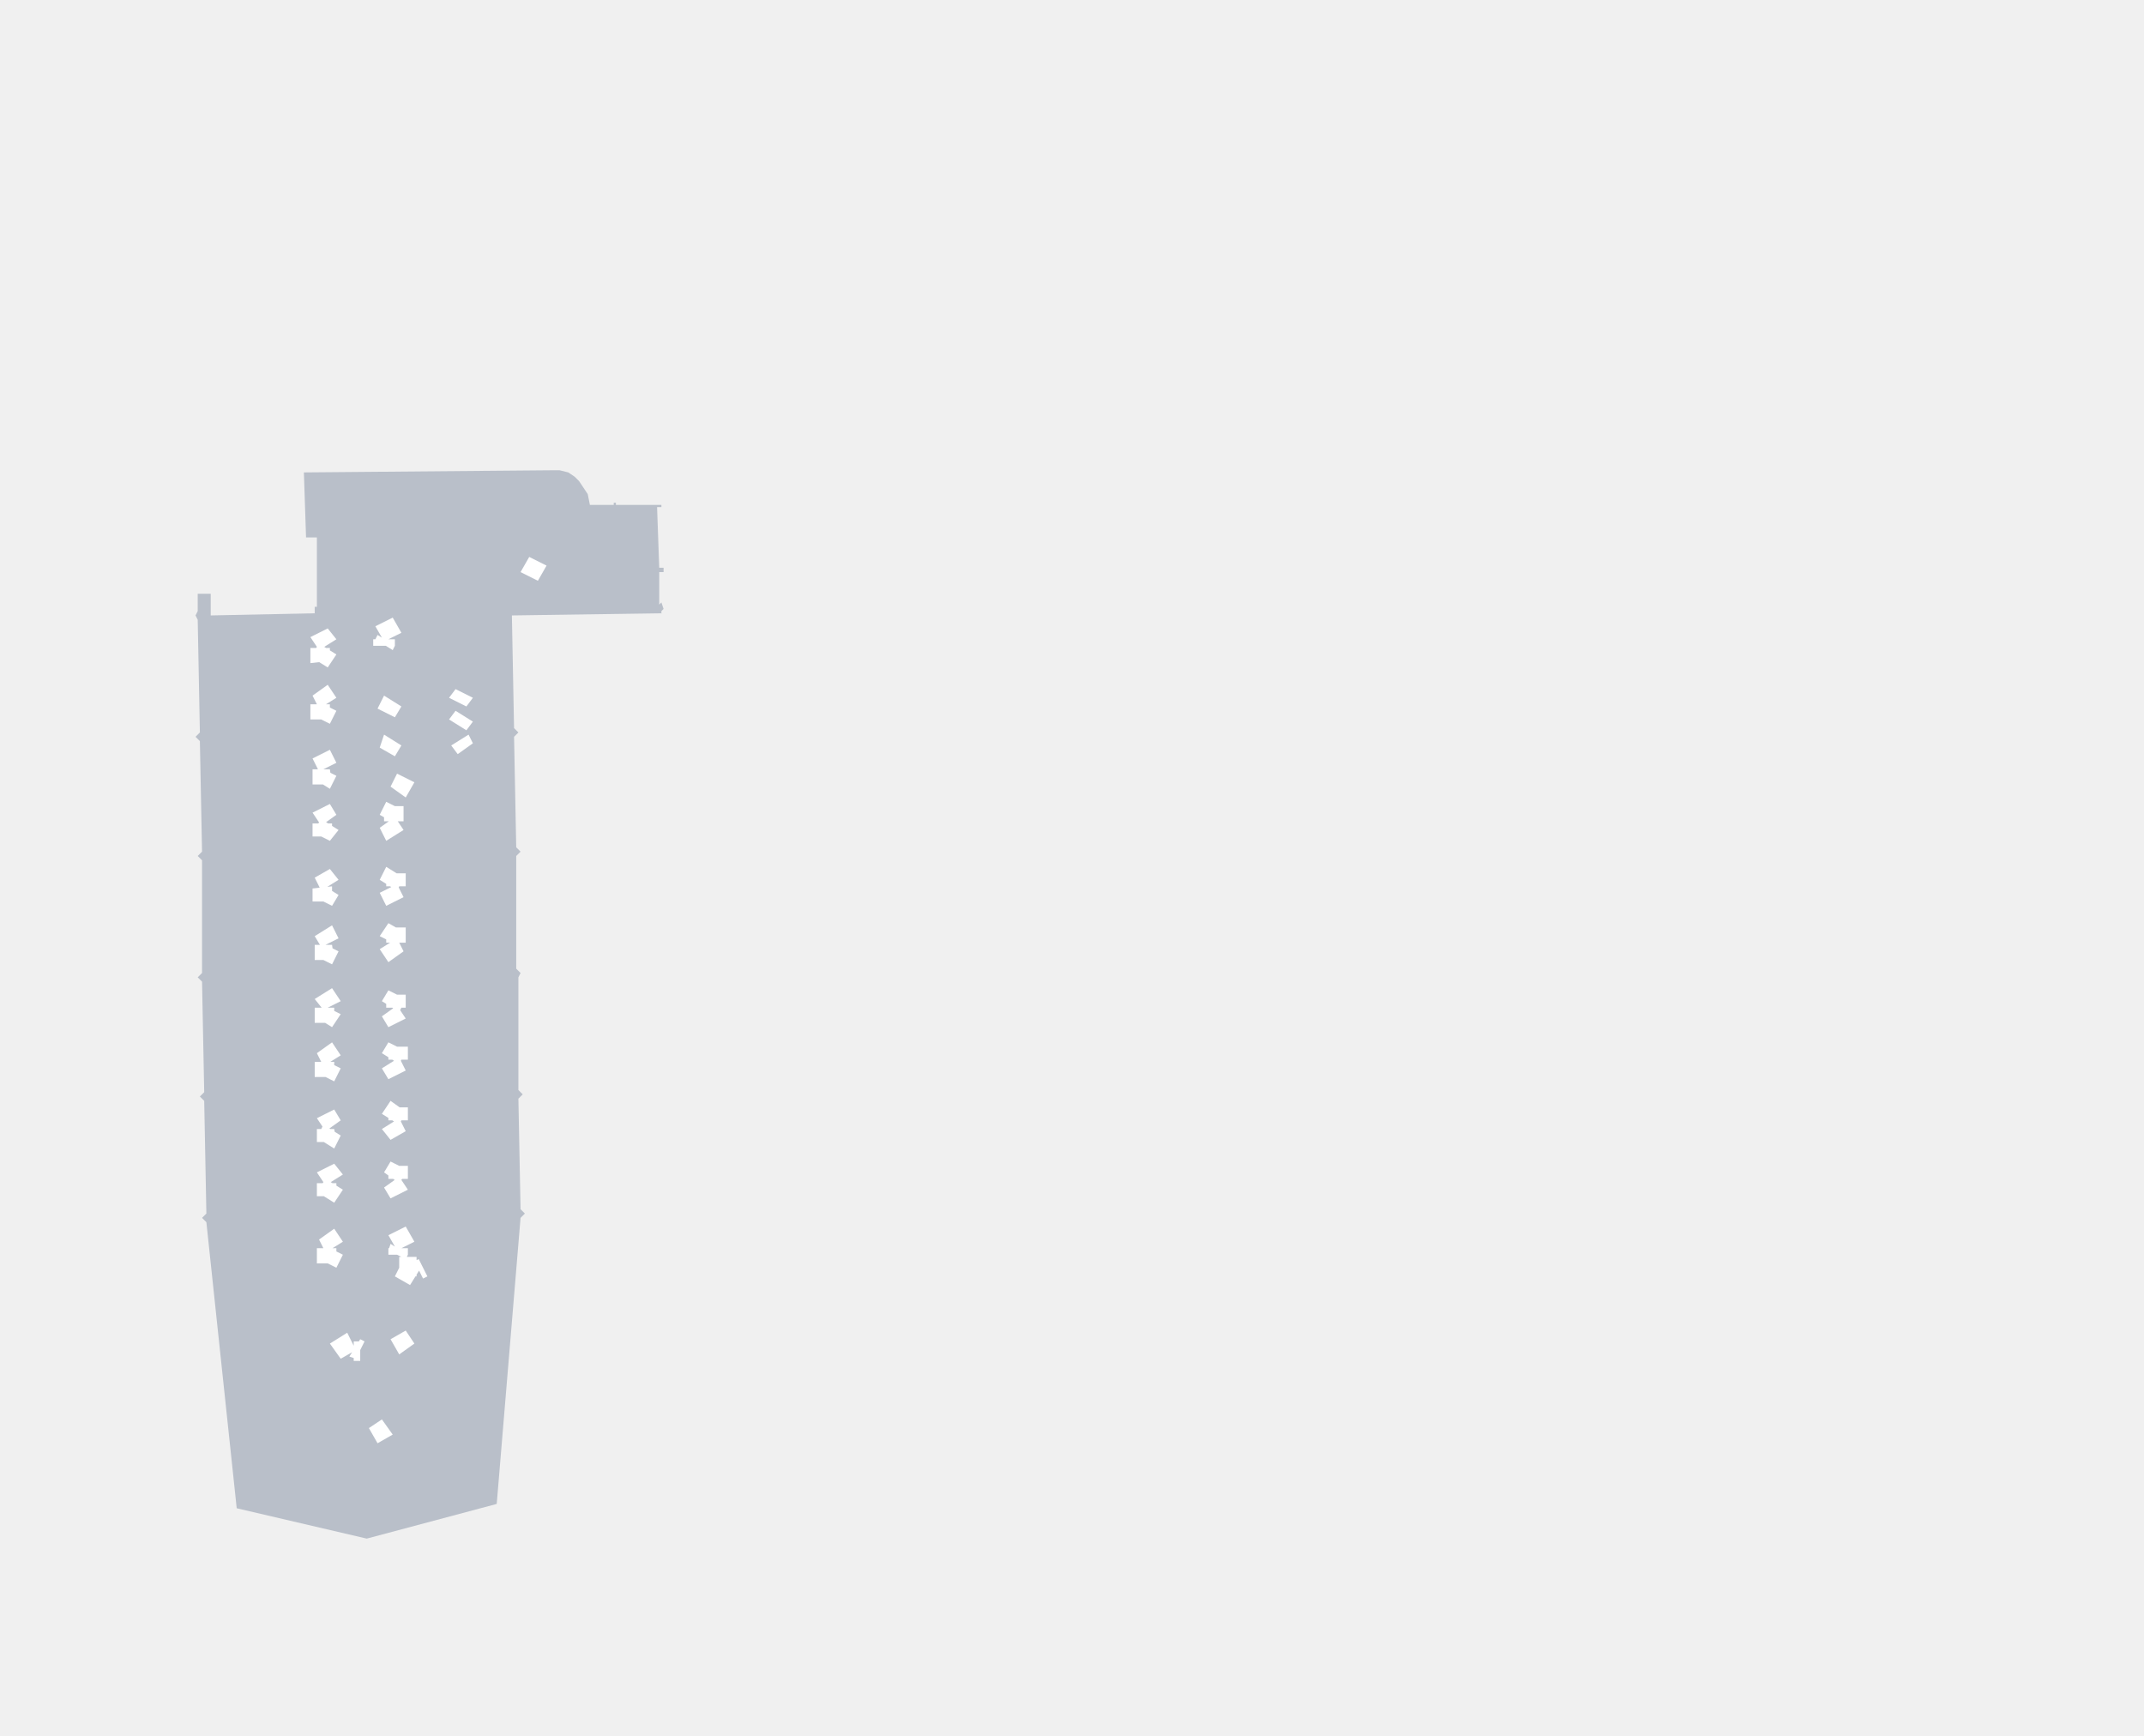
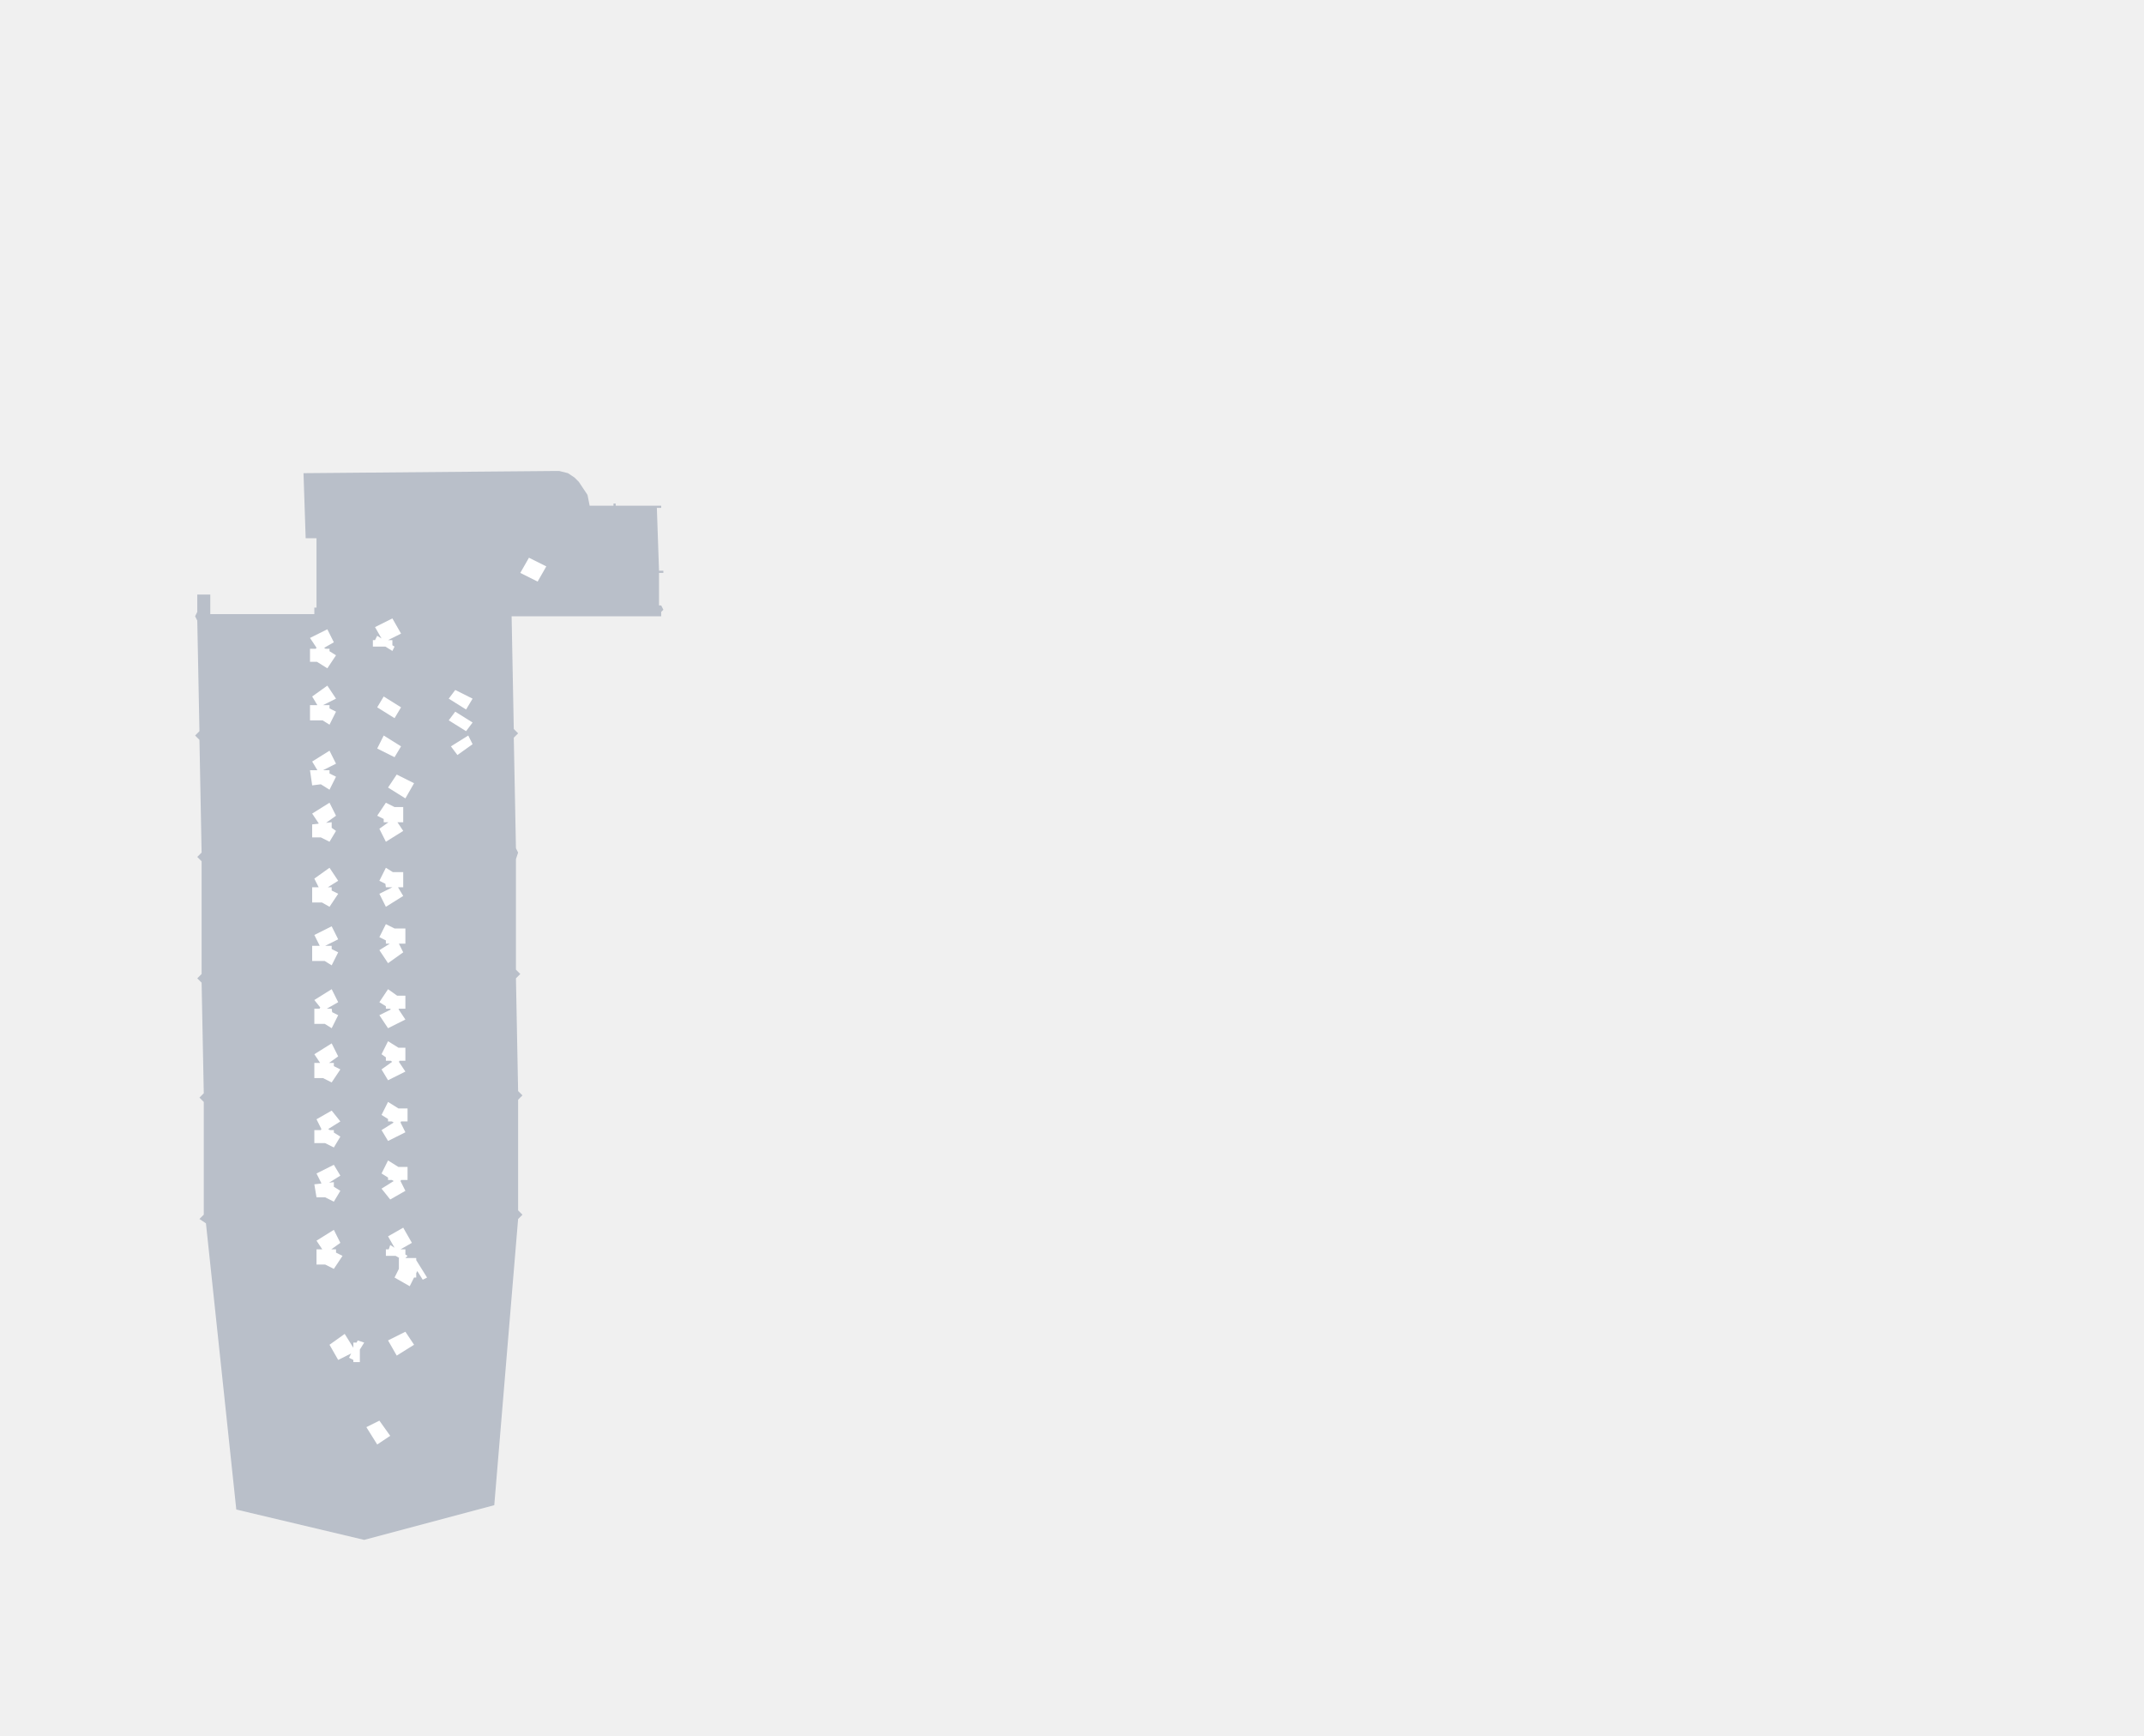
- <svg xmlns="http://www.w3.org/2000/svg" viewBox="43.9 -15.2 98.9 80.1" width="989" height="800.6">
+ <svg xmlns="http://www.w3.org/2000/svg" viewBox="43.9 -15.2 98.9 80" width="988.9" height="800.4">
  <defs>
    <clipPath id="pl-guscio">
-       <path d="M53 12.2L53.2 12.2L53.2 12.2L53.6 12.2L53.6 13.2L58.4 13.1L58.4 12.8L58.5 12.8L58.5 9.6L58 9.6L57.9 6.6L69.4 6.5L69.7 6.5L70.1 6.6L70.4 6.8L70.6 7L70.8 7.3L71 7.6L71.1 8.1L72.2 8.1L72.2 8L72.3 8L72.3 8.1L74.4 8.1L74.4 8.2L74.2 8.2L74.3 11L74.5 11L74.5 11.2L74.3 11.2L74.3 12.7L74.4 12.6L74.5 12.9L74.4 13L74.4 13L74.4 13.1L67.5 13.2L67.6 18.4L67.8 18.6L67.6 18.8L67.7 23.9L67.9 24.1L67.7 24.3L67.7 29.5L67.9 29.7L67.8 29.9L67.8 35.1L68 35.3L67.8 35.5L67.9 40.6L68.1 40.8L67.9 41L66.8 54.2L60.8 55.8L54.8 54.4L53.4 41.2L53.2 41L53.4 40.8L53.3 35.6L53.1 35.4L53.3 35.2L53.2 30.1L53 29.9L53.2 29.7L53.2 24.5L53 24.3L53.2 24.1L53.1 19L52.9 18.8L53.1 18.6L53 13.4L52.9 13.2L53 13Z" />
+       <path d="M53 12.2L53.2 12.2L53.2 12.2L53.6 12.2L53.6 13.1L58.4 13.1L58.4 12.8L58.5 12.8L58.5 9.6L58 9.6L57.9 6.6L69.4 6.5L69.7 6.5L70.1 6.6L70.4 6.8L70.6 7L70.8 7.3L71 7.6L71.1 8.1L72.2 8.1L72.2 8L72.3 8L72.3 8.1L74.4 8.1L74.4 8.2L74.2 8.2L74.3 11.1L74.5 11.1L74.5 11.2L74.3 11.2L74.3 12.7L74.4 12.7L74.5 12.9L74.4 13L74.4 13L74.4 13.2L67.5 13.2L67.6 18.4L67.8 18.6L67.6 18.8L67.7 23.9L67.8 24.1L67.7 24.4L67.7 29.5L67.9 29.7L67.7 29.9L67.8 35.1L68 35.3L67.8 35.5L67.8 40.6L68 40.8L67.8 41L66.7 54.2L60.7 55.8L54.8 54.4L53.4 41.2L53.1 41L53.3 40.8L53.3 35.6L53.1 35.4L53.3 35.2L53.2 30.1L53 29.9L53.2 29.7L53.2 24.5L53 24.3L53.2 24.1L53.1 18.9L52.9 18.7L53.1 18.5L53 13.4L52.9 13.2L53 13Z" />
    </clipPath>
  </defs>
-   <path d="M53 12.2L53.2 12.2L53.2 12.2L53.6 12.2L53.6 13.2L58.4 13.1L58.4 12.8L58.5 12.8L58.5 9.6L58 9.6L57.9 6.6L69.4 6.5L69.7 6.5L70.1 6.6L70.4 6.8L70.6 7L70.8 7.3L71 7.6L71.1 8.1L72.2 8.1L72.2 8L72.3 8L72.3 8.1L74.4 8.1L74.4 8.2L74.2 8.2L74.3 11L74.5 11L74.5 11.2L74.3 11.2L74.3 12.7L74.4 12.6L74.5 12.9L74.4 13L74.4 13L74.4 13.1L67.5 13.2L67.6 18.4L67.8 18.6L67.6 18.8L67.7 23.9L67.9 24.1L67.7 24.3L67.7 29.5L67.9 29.7L67.8 29.9L67.8 35.1L68 35.3L67.8 35.5L67.9 40.6L68.1 40.8L67.9 41L66.8 54.2L60.8 55.8L54.8 54.4L53.4 41.2L53.2 41L53.4 40.8L53.3 35.6L53.1 35.4L53.3 35.2L53.2 30.1L53 29.9L53.2 29.7L53.2 24.5L53 24.3L53.2 24.1L53.1 19L52.9 18.8L53.1 18.6L53 13.4L52.9 13.2L53 13Z" fill="#B9BFC9" fill-rule="evenodd" />
-   <path d="M58.2 14.2L58.6 14.8L59.4 14.3L59 13.8ZM58.2 14.2L58.6 14.8L59.4 14.3L59 13.8ZM59.1 15.3L59.1 14.7L58.2 14.7L58.2 15.4ZM59 15.6L59.4 15L58.6 14.5L58.2 15.1ZM58.3 16.9L58.6 17.5L59.4 17L59 16.4ZM58.3 16.9L58.6 17.5L59.4 17L59 16.4ZM59.1 18L59.1 17.3L58.2 17.3L58.2 18ZM59.1 18.2L59.4 17.6L58.6 17.2L58.3 17.8ZM58.3 19.8L58.6 20.4L59.4 20L59.1 19.4ZM58.3 19.8L58.6 20.4L59.4 20L59.1 19.4ZM59.2 21L59.1 20.3L58.3 20.3L58.3 21ZM59.1 21.2L59.4 20.6L58.6 20.2L58.3 20.7ZM58.3 22.3L58.7 22.9L59.4 22.4L59.1 21.9ZM58.3 22.3L58.7 22.9L59.4 22.4L59.1 21.9ZM59.2 23.4L59.2 22.8L58.3 22.8L58.3 23.4ZM59.1 23.6L59.5 23.1L58.7 22.6L58.3 23.2ZM58.4 25.3L58.7 25.9L59.5 25.4L59.1 24.9ZM58.4 25.3L58.7 25.9L59.5 25.4L59.1 24.9ZM59.2 26.4L59.2 25.7L58.3 25.8L58.3 26.4ZM59.2 26.6L59.5 26.1L58.7 25.6L58.4 26.2ZM58.4 28L58.7 28.5L59.5 28.1L59.2 27.5ZM58.4 28L58.7 28.5L59.5 28.1L59.2 27.5ZM59.3 29.1L59.2 28.4L58.4 28.4L58.4 29.1ZM59.2 29.3L59.5 28.7L58.7 28.3L58.4 28.9ZM58.4 30.9L58.8 31.4L59.6 31L59.2 30.4ZM58.4 30.9L58.8 31.4L59.6 31L59.2 30.4ZM59.3 32L59.3 31.3L58.4 31.3L58.4 32ZM59.2 32.2L59.6 31.6L58.8 31.2L58.4 31.7ZM58.5 33.4L58.8 34L59.6 33.5L59.2 32.9ZM58.5 33.4L58.8 34L59.6 33.5L59.2 32.9ZM59.3 34.5L59.3 33.8L58.4 33.8L58.4 34.5ZM59.3 34.7L59.6 34.1L58.8 33.7L58.5 34.3ZM58.5 36.4L58.9 37L59.6 36.5L59.3 36ZM58.5 36.4L58.9 37L59.6 36.5L59.3 36ZM59.4 37.5L59.3 36.9L58.5 36.9L58.5 37.5ZM59.3 37.8L59.6 37.2L58.8 36.7L58.5 37.3ZM58.5 38.9L58.9 39.5L59.7 39L59.3 38.5ZM58.5 38.9L58.9 39.5L59.7 39L59.3 38.5ZM59.4 40L59.4 39.4L58.5 39.4L58.5 40ZM59.3 40.3L59.7 39.7L58.9 39.2L58.5 39.8ZM58.6 42L58.9 42.6L59.7 42.1L59.3 41.5ZM58.6 42L58.9 42.6L59.7 42.1L59.3 41.5ZM59.4 43.1L59.4 42.4L58.5 42.4L58.5 43.1ZM59.4 43.3L59.7 42.7L58.9 42.3L58.6 42.9ZM61.7 30.7L61.7 31.3L62.6 31.3L62.6 30.7ZM61.8 30.5L61.5 31L62.3 31.5L62.6 30.9ZM62.6 31.8L62.2 31.2L61.5 31.7L61.8 32.2ZM62.6 31.8L62.2 31.2L61.5 31.7L61.8 32.2ZM61.7 27.6L61.7 28.3L62.6 28.3L62.6 27.6ZM61.8 27.4L61.4 28L62.2 28.4L62.5 27.8ZM62.5 28.7L62.2 28.1L61.4 28.6L61.8 29.2ZM62.5 28.7L62.2 28.1L61.4 28.6L61.8 29.2ZM61.7 25.1L61.7 25.7L62.6 25.7L62.6 25.1ZM61.7 24.8L61.4 25.4L62.2 25.9L62.5 25.3ZM62.5 26.2L62.2 25.6L61.4 26L61.7 26.6ZM62.5 26.2L62.2 25.6L61.4 26L61.7 26.6ZM61.6 22L61.6 22.7L62.5 22.7L62.5 22ZM61.7 21.8L61.4 22.4L62.1 22.8L62.5 22.2ZM62.5 23.1L62.1 22.5L61.4 23L61.7 23.6ZM62.5 23.1L62.1 22.5L61.4 23L61.7 23.6ZM61.8 33.1L61.8 33.7L62.7 33.7L62.7 33.1ZM61.8 32.9L61.5 33.4L62.3 33.9L62.6 33.3ZM62.6 34.2L62.3 33.6L61.5 34.1L61.8 34.6ZM62.6 34.2L62.3 33.6L61.5 34.1L61.8 34.6ZM61.8 35.9L61.8 36.5L62.7 36.5L62.7 35.9ZM61.9 35.6L61.5 36.2L62.3 36.7L62.6 36.1ZM62.6 37L62.3 36.4L61.5 36.9L61.9 37.4ZM62.6 37L62.3 36.4L61.5 36.9L61.9 37.4ZM61.8 38.6L61.8 39.2L62.7 39.2L62.7 38.6ZM61.9 38.4L61.6 38.9L62.3 39.4L62.7 38.8ZM62.7 39.7L62.3 39.1L61.6 39.6L61.9 40.1ZM62.7 39.7L62.3 39.1L61.6 39.6L61.9 40.1ZM61.8 41.8L62.2 42.5L63 42.1L62.6 41.4ZM61.8 41.8L62.2 42.5L63 42.1L62.6 41.4ZM62.6 42.9L62.7 42.7L61.9 42.2L61.8 42.5ZM62.7 42.7L62.7 42.4L61.8 42.4L61.8 42.7ZM62.3 43.7L63.1 43.7L63.1 42.8L62.3 42.8ZM62.1 43.7L62.8 44.1L63.3 43.3L62.5 42.9ZM63.2 42.9L63 43L63.4 43.8L63.6 43.7ZM63.2 42.9L63 43L63.4 43.8L63.6 43.7ZM59.6 47.5L60.3 47.1L59.9 46.3L59.1 46.8ZM59.6 47.5L60.3 47.1L59.9 46.3L59.1 46.8ZM60.7 46.7L60.5 46.6L60 47.4L60.3 47.5ZM60.5 46.7L60.2 46.7L60.2 47.6L60.5 47.6ZM61.9 46.6L62.3 47.3L63 46.8L62.6 46.2ZM61.9 46.6L62.3 47.3L63 46.8L62.6 46.2ZM61.3 51.4L62 51L61.5 50.3L60.9 50.7ZM61.3 51.4L62 51L61.5 50.3L60.9 50.7ZM68.3 10.5L67.9 11.2L68.7 11.6L69.1 10.9ZM68.3 10.5L67.9 11.2L68.7 11.6L69.1 10.9ZM65.4 17.4L65.7 17L64.9 16.6L64.6 17ZM65.4 17.4L65.7 17L64.9 16.6L64.6 17ZM65.4 18.5L65.7 18.1L64.9 17.6L64.6 18ZM65.4 18.5L65.7 18.1L64.9 17.6L64.6 18ZM64.7 19.2L65 19.6L65.7 19.1L65.5 18.7ZM64.7 19.2L65 19.6L65.7 19.1L65.5 18.7ZM61.6 18.7L61.4 19.3L62.1 19.7L62.4 19.2ZM61.6 18.7L61.4 19.3L62.1 19.7L62.4 19.2ZM61.6 16.9L61.3 17.5L62.1 17.9L62.4 17.4ZM61.6 16.9L61.3 17.5L62.1 17.9L62.4 17.4ZM62.6 21.6L63 20.9L62.2 20.5L61.9 21.1ZM62.6 21.6L63 20.9L62.2 20.5L61.9 21.1ZM61.2 13.7L61.6 14.4L62.4 14L62 13.3ZM61.2 13.7L61.6 14.4L62.4 14L62 13.3ZM62 14.8L62.1 14.6L61.3 14.1L61.2 14.3ZM62.1 14.6L62.1 14.3L61.1 14.3L61.1 14.6Z" fill="#FFFFFF" clip-path="url(#pl-guscio)" />
+   <path d="M53 12.2L53.2 12.2L53.2 12.2L53.6 12.2L53.6 13.1L58.4 13.1L58.4 12.8L58.5 12.8L58.5 9.6L58 9.6L57.9 6.6L69.4 6.5L69.7 6.5L70.1 6.6L70.4 6.8L70.6 7L70.8 7.3L71 7.6L71.1 8.1L72.2 8.1L72.2 8L72.3 8L72.3 8.1L74.4 8.1L74.4 8.2L74.2 8.2L74.3 11.1L74.5 11.1L74.5 11.2L74.3 11.2L74.3 12.7L74.4 12.7L74.5 12.9L74.4 13L74.4 13L74.4 13.2L67.5 13.2L67.6 18.4L67.8 18.6L67.6 18.8L67.7 23.9L67.8 24.1L67.7 24.4L67.7 29.5L67.9 29.7L67.7 29.9L67.8 35.1L68 35.3L67.8 35.5L67.8 40.6L68 40.8L67.8 41L66.7 54.2L60.7 55.8L54.8 54.4L53.4 41.2L53.1 41L53.3 40.8L53.3 35.6L53.1 35.4L53.3 35.2L53.2 30.1L53 29.9L53.2 29.7L53.2 24.5L53 24.3L53.2 24.1L53.1 18.9L52.9 18.7L53.1 18.5L53 13.4L52.9 13.2L53 13Z" fill="#B9BFC9" fill-rule="evenodd" />
+   <path d="M58.2 14.2L58.6 14.8L59.3 14.4L59 13.8ZM58.2 14.2L58.6 14.8L59.3 14.4L59 13.8ZM59.1 15.3L59.1 14.7L58.2 14.7L58.2 15.3ZM59 15.6L59.4 15L58.6 14.5L58.2 15.1ZM58.3 16.9L58.6 17.4L59.4 17L59 16.4ZM58.3 16.9L58.6 17.4L59.4 17L59 16.4ZM59.1 18L59.1 17.3L58.2 17.3L58.2 18ZM59.1 18.2L59.4 17.6L58.6 17.2L58.3 17.7ZM58.3 19.9L58.6 20.4L59.4 20L59.1 19.4ZM58.3 19.9L58.6 20.4L59.4 20L59.1 19.4ZM59.1 20.9L59.1 20.3L58.2 20.3L58.3 21ZM59.1 21.2L59.4 20.6L58.6 20.2L58.3 20.7ZM58.3 22.3L58.7 22.9L59.4 22.4L59.1 21.8ZM58.3 22.3L58.7 22.9L59.4 22.4L59.1 21.8ZM59.2 23.4L59.2 22.7L58.3 22.8L58.3 23.4ZM59.1 23.6L59.4 23.1L58.7 22.6L58.3 23.2ZM58.4 25.3L58.7 25.9L59.5 25.4L59.1 24.8ZM58.4 25.3L58.7 25.9L59.5 25.4L59.1 24.8ZM59.2 26.4L59.2 25.7L58.3 25.7L58.3 26.4ZM59.1 26.6L59.5 26L58.7 25.6L58.4 26.2ZM58.4 27.9L58.7 28.5L59.5 28.1L59.2 27.5ZM58.4 27.9L58.7 28.5L59.5 28.1L59.2 27.5ZM59.2 29.1L59.2 28.4L58.3 28.4L58.3 29.1ZM59.2 29.3L59.5 28.7L58.7 28.3L58.4 28.8ZM58.4 30.9L58.8 31.4L59.5 31L59.2 30.4ZM58.4 30.9L58.8 31.4L59.5 31L59.2 30.4ZM59.3 32L59.2 31.3L58.4 31.3L58.4 32ZM59.2 32.2L59.5 31.6L58.7 31.2L58.4 31.7ZM58.4 33.4L58.8 34L59.5 33.5L59.2 32.9ZM58.4 33.4L58.8 34L59.5 33.5L59.2 32.9ZM59.3 34.5L59.3 33.8L58.4 33.8L58.4 34.5ZM59.2 34.7L59.6 34.1L58.8 33.7L58.4 34.3ZM58.5 36.4L58.8 37L59.6 36.5L59.2 36ZM58.5 36.4L58.8 37L59.6 36.5L59.2 36ZM59.3 37.5L59.3 36.9L58.4 36.9L58.4 37.5ZM59.3 37.7L59.6 37.2L58.8 36.7L58.5 37.3ZM58.5 38.9L58.8 39.5L59.6 39L59.3 38.5ZM58.5 38.9L58.8 39.5L59.6 39L59.3 38.5ZM59.3 40L59.3 39.3L58.4 39.4L58.5 40ZM59.3 40.2L59.6 39.7L58.8 39.2L58.5 39.8ZM58.5 42L58.9 42.6L59.6 42.1L59.3 41.5ZM58.5 42L58.9 42.6L59.6 42.1L59.3 41.5ZM59.4 43.1L59.4 42.4L58.5 42.4L58.5 43.1ZM59.3 43.3L59.7 42.7L58.9 42.3L58.5 42.9ZM61.7 30.7L61.7 31.3L62.6 31.3L62.6 30.7ZM61.8 30.4L61.4 31L62.2 31.5L62.5 30.9ZM62.6 31.8L62.2 31.2L61.4 31.6L61.8 32.2ZM62.6 31.8L62.2 31.2L61.4 31.6L61.8 32.2ZM61.7 27.6L61.7 28.3L62.6 28.3L62.6 27.6ZM61.7 27.4L61.4 28L62.2 28.4L62.5 27.8ZM62.5 28.7L62.2 28.1L61.4 28.6L61.8 29.2ZM62.5 28.7L62.2 28.1L61.4 28.6L61.8 29.2ZM61.6 25L61.7 25.7L62.5 25.7L62.5 25ZM61.7 24.8L61.4 25.4L62.2 25.8L62.5 25.3ZM62.5 26.1L62.2 25.6L61.4 26L61.7 26.6ZM62.5 26.1L62.2 25.6L61.4 26L61.7 26.6ZM61.6 22L61.6 22.7L62.5 22.7L62.5 22ZM61.7 21.8L61.3 22.4L62.1 22.8L62.5 22.2ZM62.5 23.1L62.1 22.5L61.4 23L61.7 23.6ZM62.5 23.1L62.1 22.5L61.4 23L61.7 23.6ZM61.7 33.1L61.7 33.7L62.6 33.7L62.6 33.1ZM61.8 32.8L61.5 33.4L62.2 33.9L62.6 33.3ZM62.6 34.2L62.2 33.6L61.5 34.1L61.8 34.6ZM62.6 34.2L62.2 33.6L61.5 34.1L61.8 34.6ZM61.8 35.9L61.8 36.5L62.7 36.5L62.7 35.9ZM61.8 35.6L61.5 36.2L62.3 36.7L62.6 36.1ZM62.6 37L62.3 36.4L61.5 36.9L61.8 37.4ZM62.6 37L62.3 36.4L61.5 36.9L61.8 37.4ZM61.8 38.6L61.8 39.2L62.7 39.2L62.7 38.6ZM61.8 38.3L61.5 38.9L62.3 39.4L62.6 38.8ZM62.6 39.7L62.3 39.1L61.5 39.6L61.9 40.1ZM62.6 39.7L62.3 39.1L61.5 39.6L61.9 40.1ZM61.8 41.8L62.2 42.5L62.9 42.1L62.5 41.4ZM61.8 41.8L62.2 42.5L62.9 42.1L62.5 41.4ZM62.5 42.9L62.7 42.7L61.9 42.2L61.8 42.5ZM62.6 42.7L62.6 42.4L61.7 42.4L61.7 42.7ZM62.3 43.7L63.1 43.7L63.1 42.8L62.3 42.8ZM62.1 43.7L62.8 44.1L63.2 43.3L62.5 42.9ZM63.1 42.9L62.9 43L63.4 43.8L63.6 43.7ZM63.1 42.9L62.9 43L63.4 43.8L63.6 43.7ZM59.5 47.5L60.3 47.1L59.8 46.3L59.1 46.8ZM59.5 47.5L60.3 47.1L59.8 46.3L59.1 46.8ZM60.7 46.7L60.4 46.6L60 47.4L60.2 47.5ZM60.5 46.7L60.2 46.7L60.2 47.6L60.5 47.6ZM61.8 46.6L62.2 47.3L63 46.8L62.6 46.2ZM61.8 46.6L62.2 47.3L63 46.8L62.6 46.2ZM61.3 51.4L61.9 51L61.4 50.3L60.8 50.6ZM61.3 51.4L61.9 51L61.4 50.3L60.8 50.6ZM68.3 10.5L67.9 11.2L68.7 11.6L69.1 10.9ZM68.3 10.5L67.9 11.2L68.7 11.6L69.1 10.9ZM65.4 17.5L65.7 17L64.9 16.6L64.6 17ZM65.4 17.5L65.7 17L64.9 16.6L64.6 17ZM65.4 18.5L65.7 18.1L64.9 17.6L64.6 18ZM65.4 18.5L65.7 18.1L64.9 17.6L64.6 18ZM64.7 19.2L65 19.6L65.7 19.1L65.5 18.7ZM64.7 19.2L65 19.6L65.7 19.1L65.5 18.7ZM61.6 18.7L61.3 19.3L62.1 19.7L62.4 19.2ZM61.6 18.7L61.3 19.3L62.1 19.7L62.4 19.2ZM61.6 16.9L61.3 17.4L62.1 17.9L62.4 17.4ZM61.6 16.9L61.3 17.4L62.1 17.9L62.4 17.4ZM62.6 21.6L63 20.9L62.2 20.5L61.8 21.1ZM62.6 21.6L63 20.9L62.2 20.5L61.8 21.1ZM61.2 13.7L61.6 14.4L62.4 14L62 13.3ZM61.2 13.7L61.6 14.4L62.4 14L62 13.3ZM62 14.8L62.1 14.6L61.3 14.1L61.2 14.3ZM62 14.6L62 14.3L61.1 14.3L61.1 14.6Z" fill="#FFFFFF" clip-path="url(#pl-guscio)" />
</svg>
